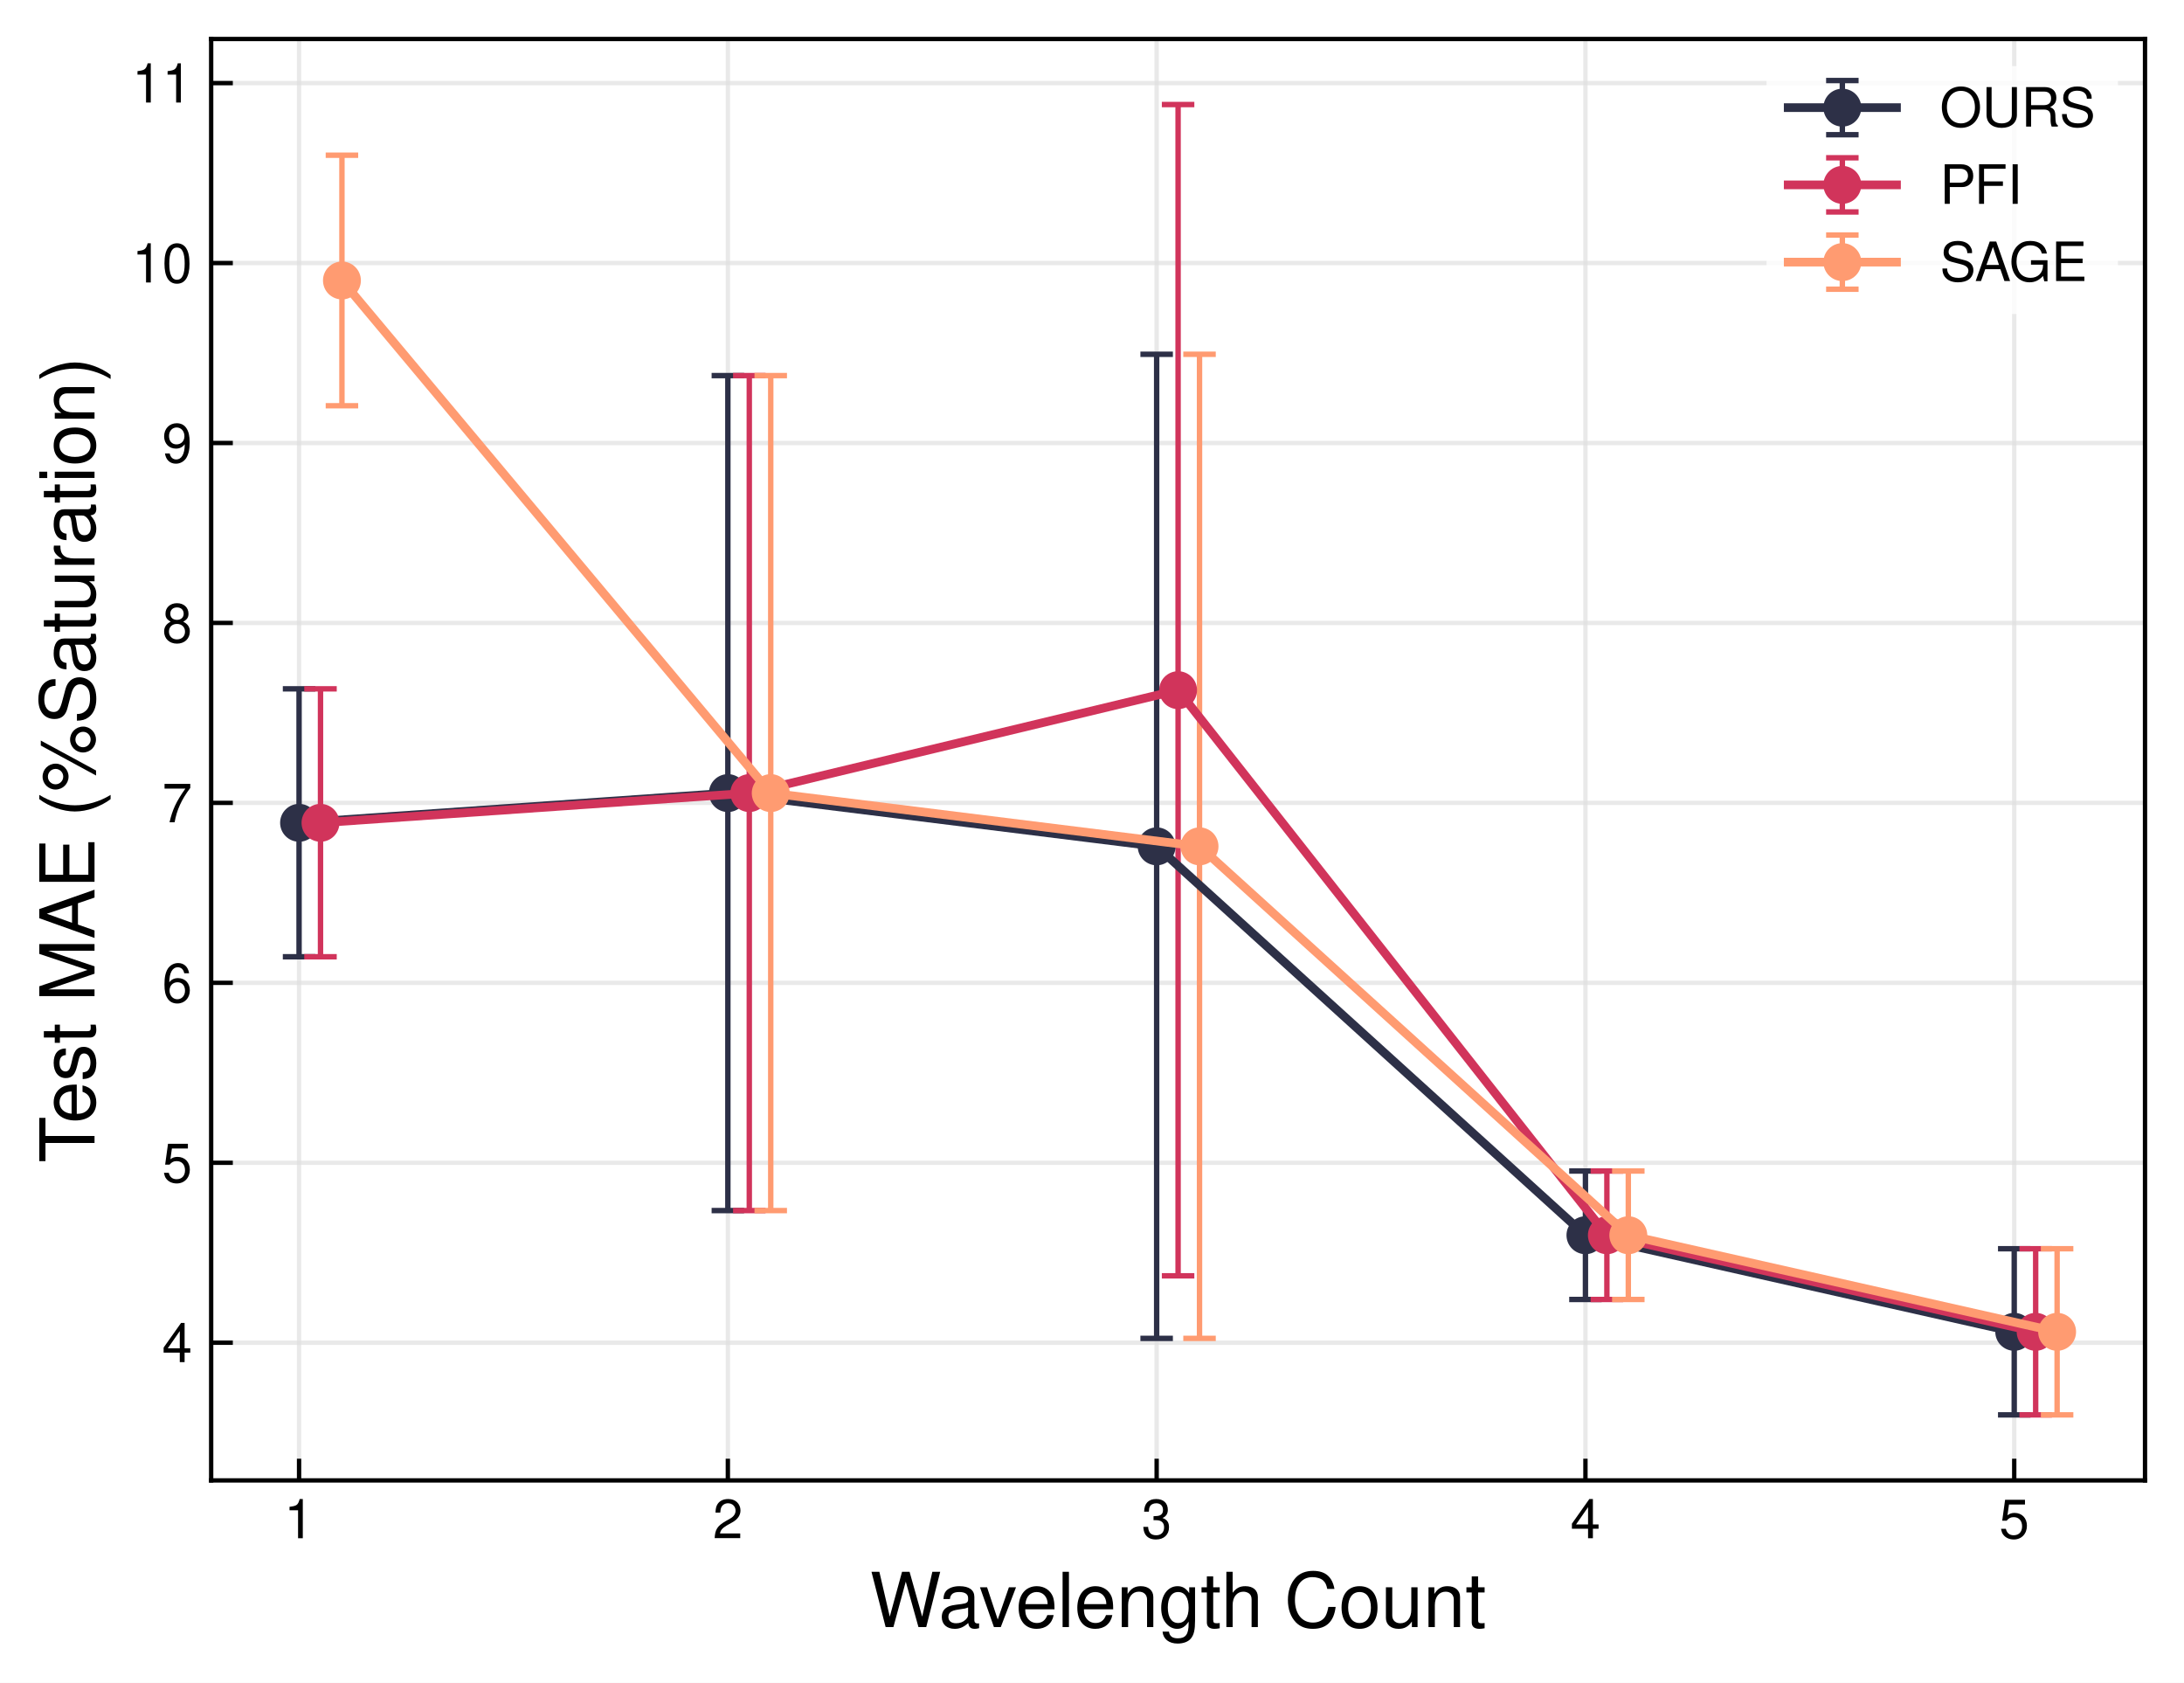
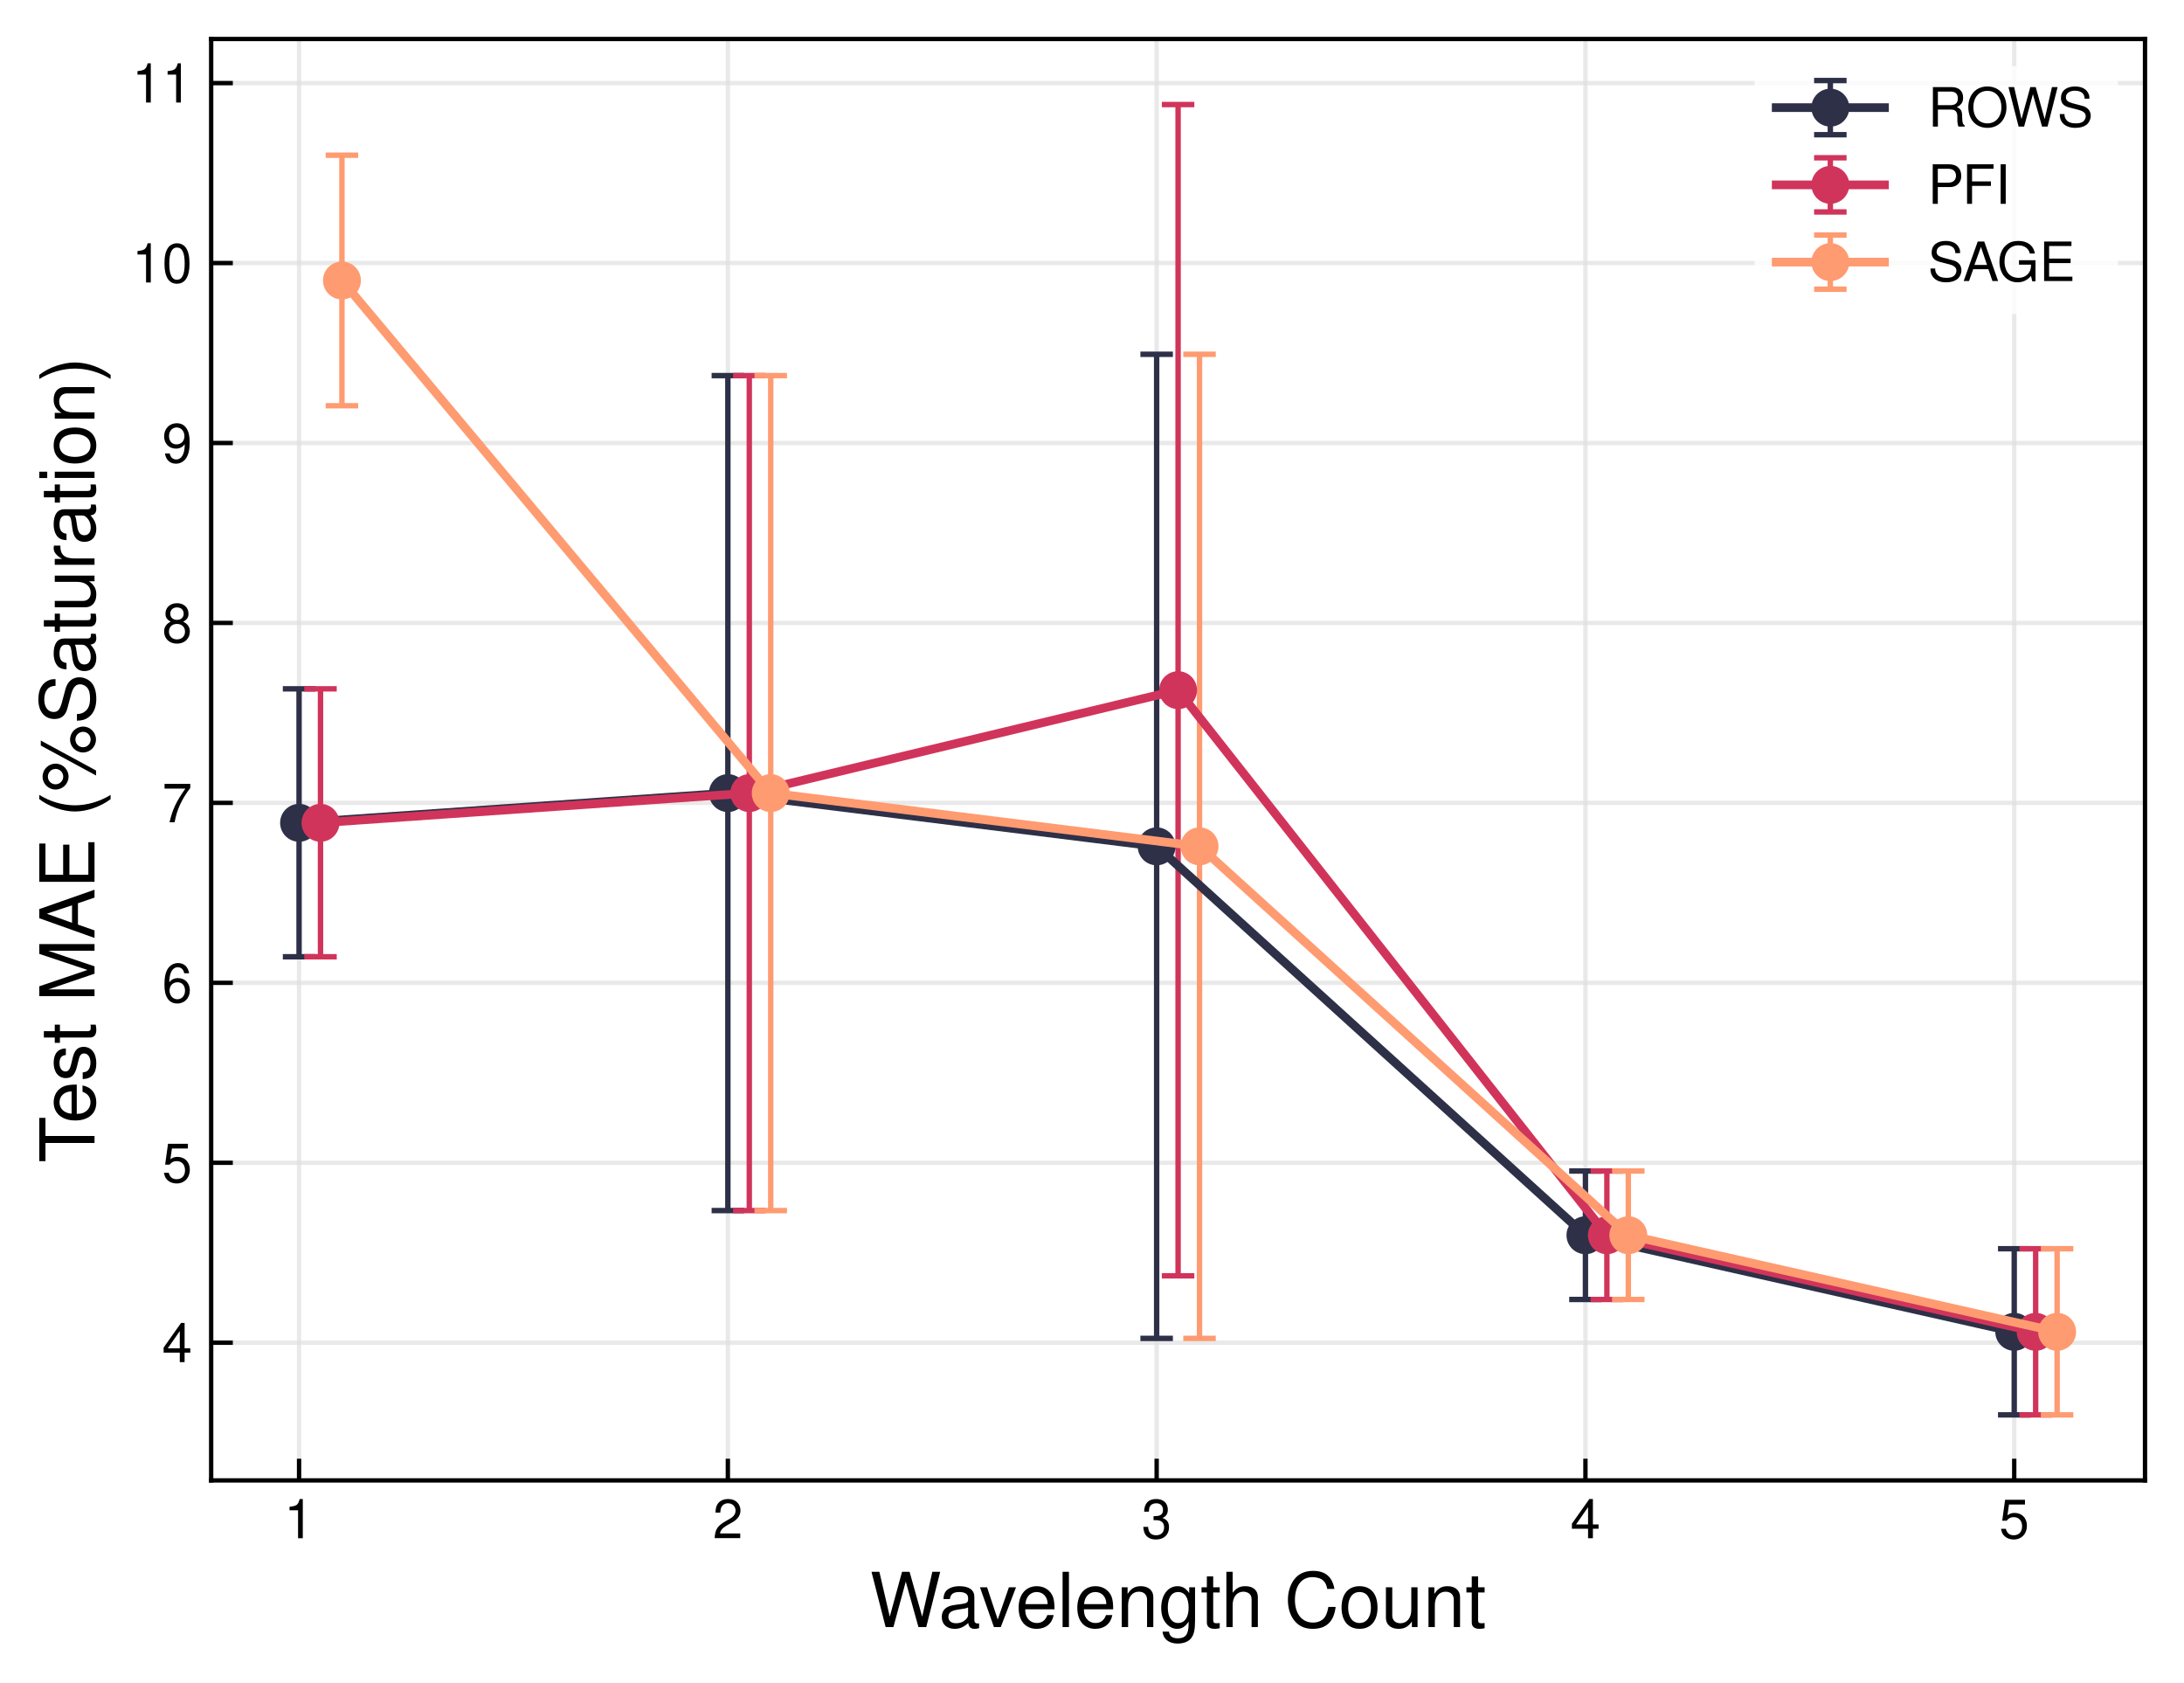
<svg xmlns="http://www.w3.org/2000/svg" xmlns:xlink="http://www.w3.org/1999/xlink" width="403.315pt" height="310.684pt" viewBox="0 0 403.315 310.684" version="1.1">
  <defs>
    <style type="text/css">*{stroke-linejoin: round; stroke-linecap: butt}</style>
  </defs>
  <g id="figure_1">
    <g id="patch_1">
      <path d="M 0 310.684  L 403.315 310.684  L 403.315 0  L 0 0  z " style="fill: #ffffff" />
    </g>
    <g id="axes_1">
      <g id="patch_2">
        <path d="M 38.995 273.312  L 396.115 273.312  L 396.115 7.2  L 38.995 7.2  z " style="fill: #ffffff" />
      </g>
      <g id="matplotlib.axis_1">
        <g id="xtick_1">
          <g id="line2d_1">
-             <path d="M 55.228 273.312  L 55.228 7.2  " clip-path="url(#p31837faec2)" style="fill: none; stroke: #e0e0e0; stroke-opacity: 0.7; stroke-width: 0.8; stroke-linecap: square" />
+             <path d="M 55.228 273.312  L 55.228 7.2  " clip-path="url(#p715083cd5b)" style="fill: none; stroke: #e0e0e0; stroke-opacity: 0.7; stroke-width: 0.8; stroke-linecap: square" />
          </g>
          <g id="line2d_2">
            <defs>
-               <path id="mc4f879bb40" d="M 0 0  L 0 -4  " style="stroke: #000000; stroke-width: 0.8" />
+               <path id="m084e4efa58" d="M 0 0  L 0 -4  " style="stroke: #000000; stroke-width: 0.8" />
            </defs>
            <g>
-               <use xlink:href="#mc4f879bb40" x="55.228" y="273.312" style="stroke: #000000; stroke-width: 0.8" />
+               <use xlink:href="#m084e4efa58" x="55.228" y="273.312" style="stroke: #000000; stroke-width: 0.8" />
            </g>
          </g>
          <g id="text_1">
            <text style="font-size: 10px; font-family: 'Helvetica', 'Arial', sans-serif; text-anchor: middle" x="55.228" y="283.985" transform="rotate(-0 55.22773 283.9854)">1</text>
          </g>
        </g>
        <g id="xtick_2">
          <g id="line2d_3">
-             <path d="M 134.412 273.312  L 134.412 7.2  " clip-path="url(#p31837faec2)" style="fill: none; stroke: #e0e0e0; stroke-opacity: 0.7; stroke-width: 0.8; stroke-linecap: square" />
+             <path d="M 134.412 273.312  L 134.412 7.2  " clip-path="url(#p715083cd5b)" style="fill: none; stroke: #e0e0e0; stroke-opacity: 0.7; stroke-width: 0.8; stroke-linecap: square" />
          </g>
          <g id="line2d_4">
            <g>
-               <use xlink:href="#mc4f879bb40" x="134.412" y="273.312" style="stroke: #000000; stroke-width: 0.8" />
+               <use xlink:href="#m084e4efa58" x="134.412" y="273.312" style="stroke: #000000; stroke-width: 0.8" />
            </g>
          </g>
          <g id="text_2">
            <text style="font-size: 10px; font-family: 'Helvetica', 'Arial', sans-serif; text-anchor: middle" x="134.412" y="283.985" transform="rotate(-0 134.4118 283.9854)">2</text>
          </g>
        </g>
        <g id="xtick_3">
          <g id="line2d_5">
-             <path d="M 213.596 273.312  L 213.596 7.2  " clip-path="url(#p31837faec2)" style="fill: none; stroke: #e0e0e0; stroke-opacity: 0.7; stroke-width: 0.8; stroke-linecap: square" />
+             <path d="M 213.596 273.312  L 213.596 7.2  " clip-path="url(#p715083cd5b)" style="fill: none; stroke: #e0e0e0; stroke-opacity: 0.7; stroke-width: 0.8; stroke-linecap: square" />
          </g>
          <g id="line2d_6">
            <g>
-               <use xlink:href="#mc4f879bb40" x="213.596" y="273.312" style="stroke: #000000; stroke-width: 0.8" />
+               <use xlink:href="#m084e4efa58" x="213.596" y="273.312" style="stroke: #000000; stroke-width: 0.8" />
            </g>
          </g>
          <g id="text_3">
            <text style="font-size: 10px; font-family: 'Helvetica', 'Arial', sans-serif; text-anchor: middle" x="213.596" y="283.985" transform="rotate(-0 213.5958 283.9854)">3</text>
          </g>
        </g>
        <g id="xtick_4">
          <g id="line2d_7">
-             <path d="M 292.78 273.312  L 292.78 7.2  " clip-path="url(#p31837faec2)" style="fill: none; stroke: #e0e0e0; stroke-opacity: 0.7; stroke-width: 0.8; stroke-linecap: square" />
+             <path d="M 292.78 273.312  L 292.78 7.2  " clip-path="url(#p715083cd5b)" style="fill: none; stroke: #e0e0e0; stroke-opacity: 0.7; stroke-width: 0.8; stroke-linecap: square" />
          </g>
          <g id="line2d_8">
            <g>
-               <use xlink:href="#mc4f879bb40" x="292.78" y="273.312" style="stroke: #000000; stroke-width: 0.8" />
+               <use xlink:href="#m084e4efa58" x="292.78" y="273.312" style="stroke: #000000; stroke-width: 0.8" />
            </g>
          </g>
          <g id="text_4">
            <text style="font-size: 10px; font-family: 'Helvetica', 'Arial', sans-serif; text-anchor: middle" x="292.78" y="283.985" transform="rotate(-0 292.7798 283.9854)">4</text>
          </g>
        </g>
        <g id="xtick_5">
          <g id="line2d_9">
-             <path d="M 371.964 273.312  L 371.964 7.2  " clip-path="url(#p31837faec2)" style="fill: none; stroke: #e0e0e0; stroke-opacity: 0.7; stroke-width: 0.8; stroke-linecap: square" />
+             <path d="M 371.964 273.312  L 371.964 7.2  " clip-path="url(#p715083cd5b)" style="fill: none; stroke: #e0e0e0; stroke-opacity: 0.7; stroke-width: 0.8; stroke-linecap: square" />
          </g>
          <g id="line2d_10">
            <g>
-               <use xlink:href="#mc4f879bb40" x="371.964" y="273.312" style="stroke: #000000; stroke-width: 0.8" />
+               <use xlink:href="#m084e4efa58" x="371.964" y="273.312" style="stroke: #000000; stroke-width: 0.8" />
            </g>
          </g>
          <g id="text_5">
            <text style="font-size: 10px; font-family: 'Helvetica', 'Arial', sans-serif; text-anchor: middle" x="371.964" y="283.985" transform="rotate(-0 371.9639 283.9854)">5</text>
          </g>
        </g>
        <g id="text_6">
          <text style="font-size: 14px; font-family: 'Helvetica', 'Arial', sans-serif; text-anchor: middle" x="217.555" y="300.386" transform="rotate(-0 217.555 300.3861)">Wavelength Count</text>
        </g>
      </g>
      <g id="matplotlib.axis_2">
        <g id="ytick_1">
          <g id="line2d_11">
-             <path d="M 38.995 247.889  L 396.115 247.889  " clip-path="url(#p31837faec2)" style="fill: none; stroke: #e0e0e0; stroke-opacity: 0.7; stroke-width: 0.8; stroke-linecap: square" />
+             <path d="M 38.995 247.889  L 396.115 247.889  " clip-path="url(#p715083cd5b)" style="fill: none; stroke: #e0e0e0; stroke-opacity: 0.7; stroke-width: 0.8; stroke-linecap: square" />
          </g>
          <g id="line2d_12">
            <defs>
-               <path id="mb06718df93" d="M 0 0  L 4 0  " style="stroke: #000000; stroke-width: 0.8" />
+               <path id="m6979baf19e" d="M 0 0  L 4 0  " style="stroke: #000000; stroke-width: 0.8" />
            </defs>
            <g>
-               <use xlink:href="#mb06718df93" x="38.995" y="247.889" style="stroke: #000000; stroke-width: 0.8" />
+               <use xlink:href="#m6979baf19e" x="38.995" y="247.889" style="stroke: #000000; stroke-width: 0.8" />
            </g>
          </g>
          <g id="text_7">
            <text style="font-size: 10px; font-family: 'Helvetica', 'Arial', sans-serif; text-anchor: end" x="35.495" y="251.476" transform="rotate(-0 35.495 251.4757)">4</text>
          </g>
        </g>
        <g id="ytick_2">
          <g id="line2d_13">
-             <path d="M 38.995 214.668  L 396.115 214.668  " clip-path="url(#p31837faec2)" style="fill: none; stroke: #e0e0e0; stroke-opacity: 0.7; stroke-width: 0.8; stroke-linecap: square" />
+             <path d="M 38.995 214.668  L 396.115 214.668  " clip-path="url(#p715083cd5b)" style="fill: none; stroke: #e0e0e0; stroke-opacity: 0.7; stroke-width: 0.8; stroke-linecap: square" />
          </g>
          <g id="line2d_14">
            <g>
-               <use xlink:href="#mb06718df93" x="38.995" y="214.668" style="stroke: #000000; stroke-width: 0.8" />
+               <use xlink:href="#m6979baf19e" x="38.995" y="214.668" style="stroke: #000000; stroke-width: 0.8" />
            </g>
          </g>
          <g id="text_8">
            <text style="font-size: 10px; font-family: 'Helvetica', 'Arial', sans-serif; text-anchor: end" x="35.495" y="218.255" transform="rotate(-0 35.495 218.255)">5</text>
          </g>
        </g>
        <g id="ytick_3">
          <g id="line2d_15">
-             <path d="M 38.995 181.448  L 396.115 181.448  " clip-path="url(#p31837faec2)" style="fill: none; stroke: #e0e0e0; stroke-opacity: 0.7; stroke-width: 0.8; stroke-linecap: square" />
+             <path d="M 38.995 181.448  L 396.115 181.448  " clip-path="url(#p715083cd5b)" style="fill: none; stroke: #e0e0e0; stroke-opacity: 0.7; stroke-width: 0.8; stroke-linecap: square" />
          </g>
          <g id="line2d_16">
            <g>
-               <use xlink:href="#mb06718df93" x="38.995" y="181.448" style="stroke: #000000; stroke-width: 0.8" />
+               <use xlink:href="#m6979baf19e" x="38.995" y="181.448" style="stroke: #000000; stroke-width: 0.8" />
            </g>
          </g>
          <g id="text_9">
            <text style="font-size: 10px; font-family: 'Helvetica', 'Arial', sans-serif; text-anchor: end" x="35.495" y="185.034" transform="rotate(-0 35.495 185.0343)">6</text>
          </g>
        </g>
        <g id="ytick_4">
          <g id="line2d_17">
-             <path d="M 38.995 148.227  L 396.115 148.227  " clip-path="url(#p31837faec2)" style="fill: none; stroke: #e0e0e0; stroke-opacity: 0.7; stroke-width: 0.8; stroke-linecap: square" />
+             <path d="M 38.995 148.227  L 396.115 148.227  " clip-path="url(#p715083cd5b)" style="fill: none; stroke: #e0e0e0; stroke-opacity: 0.7; stroke-width: 0.8; stroke-linecap: square" />
          </g>
          <g id="line2d_18">
            <g>
-               <use xlink:href="#mb06718df93" x="38.995" y="148.227" style="stroke: #000000; stroke-width: 0.8" />
+               <use xlink:href="#m6979baf19e" x="38.995" y="148.227" style="stroke: #000000; stroke-width: 0.8" />
            </g>
          </g>
          <g id="text_10">
            <text style="font-size: 10px; font-family: 'Helvetica', 'Arial', sans-serif; text-anchor: end" x="35.495" y="151.814" transform="rotate(-0 35.495 151.8136)">7</text>
          </g>
        </g>
        <g id="ytick_5">
          <g id="line2d_19">
-             <path d="M 38.995 115.006  L 396.115 115.006  " clip-path="url(#p31837faec2)" style="fill: none; stroke: #e0e0e0; stroke-opacity: 0.7; stroke-width: 0.8; stroke-linecap: square" />
+             <path d="M 38.995 115.006  L 396.115 115.006  " clip-path="url(#p715083cd5b)" style="fill: none; stroke: #e0e0e0; stroke-opacity: 0.7; stroke-width: 0.8; stroke-linecap: square" />
          </g>
          <g id="line2d_20">
            <g>
-               <use xlink:href="#mb06718df93" x="38.995" y="115.006" style="stroke: #000000; stroke-width: 0.8" />
+               <use xlink:href="#m6979baf19e" x="38.995" y="115.006" style="stroke: #000000; stroke-width: 0.8" />
            </g>
          </g>
          <g id="text_11">
            <text style="font-size: 10px; font-family: 'Helvetica', 'Arial', sans-serif; text-anchor: end" x="35.495" y="118.593" transform="rotate(-0 35.495 118.5929)">8</text>
          </g>
        </g>
        <g id="ytick_6">
          <g id="line2d_21">
-             <path d="M 38.995 81.785  L 396.115 81.785  " clip-path="url(#p31837faec2)" style="fill: none; stroke: #e0e0e0; stroke-opacity: 0.7; stroke-width: 0.8; stroke-linecap: square" />
+             <path d="M 38.995 81.785  L 396.115 81.785  " clip-path="url(#p715083cd5b)" style="fill: none; stroke: #e0e0e0; stroke-opacity: 0.7; stroke-width: 0.8; stroke-linecap: square" />
          </g>
          <g id="line2d_22">
            <g>
-               <use xlink:href="#mb06718df93" x="38.995" y="81.785" style="stroke: #000000; stroke-width: 0.8" />
+               <use xlink:href="#m6979baf19e" x="38.995" y="81.785" style="stroke: #000000; stroke-width: 0.8" />
            </g>
          </g>
          <g id="text_12">
            <text style="font-size: 10px; font-family: 'Helvetica', 'Arial', sans-serif; text-anchor: end" x="35.495" y="85.372" transform="rotate(-0 35.495 85.37215)">9</text>
          </g>
        </g>
        <g id="ytick_7">
          <g id="line2d_23">
-             <path d="M 38.995 48.565  L 396.115 48.565  " clip-path="url(#p31837faec2)" style="fill: none; stroke: #e0e0e0; stroke-opacity: 0.7; stroke-width: 0.8; stroke-linecap: square" />
+             <path d="M 38.995 48.565  L 396.115 48.565  " clip-path="url(#p715083cd5b)" style="fill: none; stroke: #e0e0e0; stroke-opacity: 0.7; stroke-width: 0.8; stroke-linecap: square" />
          </g>
          <g id="line2d_24">
            <g>
-               <use xlink:href="#mb06718df93" x="38.995" y="48.565" style="stroke: #000000; stroke-width: 0.8" />
+               <use xlink:href="#m6979baf19e" x="38.995" y="48.565" style="stroke: #000000; stroke-width: 0.8" />
            </g>
          </g>
          <g id="text_13">
            <text style="font-size: 10px; font-family: 'Helvetica', 'Arial', sans-serif; text-anchor: end" x="35.495" y="52.151" transform="rotate(-0 35.495 52.15143)">10</text>
          </g>
        </g>
        <g id="ytick_8">
          <g id="line2d_25">
-             <path d="M 38.995 15.344  L 396.115 15.344  " clip-path="url(#p31837faec2)" style="fill: none; stroke: #e0e0e0; stroke-opacity: 0.7; stroke-width: 0.8; stroke-linecap: square" />
+             <path d="M 38.995 15.344  L 396.115 15.344  " clip-path="url(#p715083cd5b)" style="fill: none; stroke: #e0e0e0; stroke-opacity: 0.7; stroke-width: 0.8; stroke-linecap: square" />
          </g>
          <g id="line2d_26">
            <g>
-               <use xlink:href="#mb06718df93" x="38.995" y="15.344" style="stroke: #000000; stroke-width: 0.8" />
+               <use xlink:href="#m6979baf19e" x="38.995" y="15.344" style="stroke: #000000; stroke-width: 0.8" />
            </g>
          </g>
          <g id="text_14">
            <text style="font-size: 10px; font-family: 'Helvetica', 'Arial', sans-serif; text-anchor: end" x="35.495" y="18.931" transform="rotate(-0 35.495 18.93071)">11</text>
          </g>
        </g>
        <g id="text_15">
          <text style="font-size: 14px; font-family: 'Helvetica', 'Arial', sans-serif; text-anchor: middle" x="17.455" y="140.256" transform="rotate(-90 17.455 140.256)">Test MAE (%Saturation)</text>
        </g>
      </g>
      <g id="LineCollection_1">
-         <path d="M 55.228 176.637  L 55.228 127.177  " clip-path="url(#p31837faec2)" style="fill: none; stroke: #2d3047" />
-         <path d="M 134.412 223.498  L 134.412 69.341  " clip-path="url(#p31837faec2)" style="fill: none; stroke: #2d3047" />
-         <path d="M 213.596 247.09  L 213.596 65.411  " clip-path="url(#p31837faec2)" style="fill: none; stroke: #2d3047" />
-         <path d="M 292.78 239.903  L 292.78 216.194  " clip-path="url(#p31837faec2)" style="fill: none; stroke: #2d3047" />
-         <path d="M 371.964 261.216  L 371.964 230.545  " clip-path="url(#p31837faec2)" style="fill: none; stroke: #2d3047" />
+         <path d="M 55.228 176.637  L 55.228 127.177  " clip-path="url(#p715083cd5b)" style="fill: none; stroke: #2d3047" />
+         <path d="M 134.412 223.498  L 134.412 69.341  " clip-path="url(#p715083cd5b)" style="fill: none; stroke: #2d3047" />
+         <path d="M 213.596 247.09  L 213.596 65.411  " clip-path="url(#p715083cd5b)" style="fill: none; stroke: #2d3047" />
+         <path d="M 292.78 239.903  L 292.78 216.194  " clip-path="url(#p715083cd5b)" style="fill: none; stroke: #2d3047" />
+         <path d="M 371.964 261.216  L 371.964 230.545  " clip-path="url(#p715083cd5b)" style="fill: none; stroke: #2d3047" />
      </g>
      <g id="line2d_27">
        <defs>
-           <path id="mf16264086b" d="M 3 0  L -3 -0  " style="stroke: #2d3047" />
-         </defs>
-         <g clip-path="url(#p31837faec2)">
-           <use xlink:href="#mf16264086b" x="55.228" y="176.637" style="fill: #2d3047; stroke: #2d3047" />
-           <use xlink:href="#mf16264086b" x="134.412" y="223.498" style="fill: #2d3047; stroke: #2d3047" />
-           <use xlink:href="#mf16264086b" x="213.596" y="247.09" style="fill: #2d3047; stroke: #2d3047" />
-           <use xlink:href="#mf16264086b" x="292.78" y="239.903" style="fill: #2d3047; stroke: #2d3047" />
-           <use xlink:href="#mf16264086b" x="371.964" y="261.216" style="fill: #2d3047; stroke: #2d3047" />
+           <path id="mcf862ab35f" d="M 3 0  L -3 -0  " style="stroke: #2d3047" />
+         </defs>
+         <g clip-path="url(#p715083cd5b)">
+           <use xlink:href="#mcf862ab35f" x="55.228" y="176.637" style="fill: #2d3047; stroke: #2d3047" />
+           <use xlink:href="#mcf862ab35f" x="134.412" y="223.498" style="fill: #2d3047; stroke: #2d3047" />
+           <use xlink:href="#mcf862ab35f" x="213.596" y="247.09" style="fill: #2d3047; stroke: #2d3047" />
+           <use xlink:href="#mcf862ab35f" x="292.78" y="239.903" style="fill: #2d3047; stroke: #2d3047" />
+           <use xlink:href="#mcf862ab35f" x="371.964" y="261.216" style="fill: #2d3047; stroke: #2d3047" />
        </g>
      </g>
      <g id="line2d_28">
-         <g clip-path="url(#p31837faec2)">
-           <use xlink:href="#mf16264086b" x="55.228" y="127.177" style="fill: #2d3047; stroke: #2d3047" />
-           <use xlink:href="#mf16264086b" x="134.412" y="69.341" style="fill: #2d3047; stroke: #2d3047" />
-           <use xlink:href="#mf16264086b" x="213.596" y="65.411" style="fill: #2d3047; stroke: #2d3047" />
-           <use xlink:href="#mf16264086b" x="292.78" y="216.194" style="fill: #2d3047; stroke: #2d3047" />
-           <use xlink:href="#mf16264086b" x="371.964" y="230.545" style="fill: #2d3047; stroke: #2d3047" />
+         <g clip-path="url(#p715083cd5b)">
+           <use xlink:href="#mcf862ab35f" x="55.228" y="127.177" style="fill: #2d3047; stroke: #2d3047" />
+           <use xlink:href="#mcf862ab35f" x="134.412" y="69.341" style="fill: #2d3047; stroke: #2d3047" />
+           <use xlink:href="#mcf862ab35f" x="213.596" y="65.411" style="fill: #2d3047; stroke: #2d3047" />
+           <use xlink:href="#mcf862ab35f" x="292.78" y="216.194" style="fill: #2d3047; stroke: #2d3047" />
+           <use xlink:href="#mcf862ab35f" x="371.964" y="230.545" style="fill: #2d3047; stroke: #2d3047" />
        </g>
      </g>
      <g id="LineCollection_2">
-         <path d="M 59.187 176.637  L 59.187 127.177  " clip-path="url(#p31837faec2)" style="fill: none; stroke: #d1345b" />
-         <path d="M 138.371 223.498  L 138.371 69.341  " clip-path="url(#p31837faec2)" style="fill: none; stroke: #d1345b" />
-         <path d="M 217.555 235.544  L 217.555 19.296  " clip-path="url(#p31837faec2)" style="fill: none; stroke: #d1345b" />
-         <path d="M 296.739 239.903  L 296.739 216.194  " clip-path="url(#p31837faec2)" style="fill: none; stroke: #d1345b" />
-         <path d="M 375.923 261.216  L 375.923 230.545  " clip-path="url(#p31837faec2)" style="fill: none; stroke: #d1345b" />
+         <path d="M 59.187 176.637  L 59.187 127.177  " clip-path="url(#p715083cd5b)" style="fill: none; stroke: #d1345b" />
+         <path d="M 138.371 223.498  L 138.371 69.341  " clip-path="url(#p715083cd5b)" style="fill: none; stroke: #d1345b" />
+         <path d="M 217.555 235.544  L 217.555 19.296  " clip-path="url(#p715083cd5b)" style="fill: none; stroke: #d1345b" />
+         <path d="M 296.739 239.903  L 296.739 216.194  " clip-path="url(#p715083cd5b)" style="fill: none; stroke: #d1345b" />
+         <path d="M 375.923 261.216  L 375.923 230.545  " clip-path="url(#p715083cd5b)" style="fill: none; stroke: #d1345b" />
      </g>
      <g id="line2d_29">
        <defs>
-           <path id="m8b74b6b28a" d="M 3 0  L -3 -0  " style="stroke: #d1345b" />
-         </defs>
-         <g clip-path="url(#p31837faec2)">
-           <use xlink:href="#m8b74b6b28a" x="59.187" y="176.637" style="fill: #d1345b; stroke: #d1345b" />
-           <use xlink:href="#m8b74b6b28a" x="138.371" y="223.498" style="fill: #d1345b; stroke: #d1345b" />
-           <use xlink:href="#m8b74b6b28a" x="217.555" y="235.544" style="fill: #d1345b; stroke: #d1345b" />
-           <use xlink:href="#m8b74b6b28a" x="296.739" y="239.903" style="fill: #d1345b; stroke: #d1345b" />
-           <use xlink:href="#m8b74b6b28a" x="375.923" y="261.216" style="fill: #d1345b; stroke: #d1345b" />
+           <path id="m6b855c349b" d="M 3 0  L -3 -0  " style="stroke: #d1345b" />
+         </defs>
+         <g clip-path="url(#p715083cd5b)">
+           <use xlink:href="#m6b855c349b" x="59.187" y="176.637" style="fill: #d1345b; stroke: #d1345b" />
+           <use xlink:href="#m6b855c349b" x="138.371" y="223.498" style="fill: #d1345b; stroke: #d1345b" />
+           <use xlink:href="#m6b855c349b" x="217.555" y="235.544" style="fill: #d1345b; stroke: #d1345b" />
+           <use xlink:href="#m6b855c349b" x="296.739" y="239.903" style="fill: #d1345b; stroke: #d1345b" />
+           <use xlink:href="#m6b855c349b" x="375.923" y="261.216" style="fill: #d1345b; stroke: #d1345b" />
        </g>
      </g>
      <g id="line2d_30">
-         <g clip-path="url(#p31837faec2)">
-           <use xlink:href="#m8b74b6b28a" x="59.187" y="127.177" style="fill: #d1345b; stroke: #d1345b" />
-           <use xlink:href="#m8b74b6b28a" x="138.371" y="69.341" style="fill: #d1345b; stroke: #d1345b" />
-           <use xlink:href="#m8b74b6b28a" x="217.555" y="19.296" style="fill: #d1345b; stroke: #d1345b" />
-           <use xlink:href="#m8b74b6b28a" x="296.739" y="216.194" style="fill: #d1345b; stroke: #d1345b" />
-           <use xlink:href="#m8b74b6b28a" x="375.923" y="230.545" style="fill: #d1345b; stroke: #d1345b" />
+         <g clip-path="url(#p715083cd5b)">
+           <use xlink:href="#m6b855c349b" x="59.187" y="127.177" style="fill: #d1345b; stroke: #d1345b" />
+           <use xlink:href="#m6b855c349b" x="138.371" y="69.341" style="fill: #d1345b; stroke: #d1345b" />
+           <use xlink:href="#m6b855c349b" x="217.555" y="19.296" style="fill: #d1345b; stroke: #d1345b" />
+           <use xlink:href="#m6b855c349b" x="296.739" y="216.194" style="fill: #d1345b; stroke: #d1345b" />
+           <use xlink:href="#m6b855c349b" x="375.923" y="230.545" style="fill: #d1345b; stroke: #d1345b" />
        </g>
      </g>
      <g id="LineCollection_3">
-         <path d="M 63.146 74.909  L 63.146 28.654  " clip-path="url(#p31837faec2)" style="fill: none; stroke: #ff9b71" />
-         <path d="M 142.33 223.498  L 142.33 69.341  " clip-path="url(#p31837faec2)" style="fill: none; stroke: #ff9b71" />
-         <path d="M 221.514 247.09  L 221.514 65.411  " clip-path="url(#p31837faec2)" style="fill: none; stroke: #ff9b71" />
-         <path d="M 300.698 239.903  L 300.698 216.194  " clip-path="url(#p31837faec2)" style="fill: none; stroke: #ff9b71" />
-         <path d="M 379.882 261.216  L 379.882 230.545  " clip-path="url(#p31837faec2)" style="fill: none; stroke: #ff9b71" />
+         <path d="M 63.146 74.909  L 63.146 28.654  " clip-path="url(#p715083cd5b)" style="fill: none; stroke: #ff9b71" />
+         <path d="M 142.33 223.498  L 142.33 69.341  " clip-path="url(#p715083cd5b)" style="fill: none; stroke: #ff9b71" />
+         <path d="M 221.514 247.09  L 221.514 65.411  " clip-path="url(#p715083cd5b)" style="fill: none; stroke: #ff9b71" />
+         <path d="M 300.698 239.903  L 300.698 216.194  " clip-path="url(#p715083cd5b)" style="fill: none; stroke: #ff9b71" />
+         <path d="M 379.882 261.216  L 379.882 230.545  " clip-path="url(#p715083cd5b)" style="fill: none; stroke: #ff9b71" />
      </g>
      <g id="line2d_31">
        <defs>
-           <path id="m051bbc0928" d="M 3 0  L -3 -0  " style="stroke: #ff9b71" />
-         </defs>
-         <g clip-path="url(#p31837faec2)">
-           <use xlink:href="#m051bbc0928" x="63.146" y="74.909" style="fill: #ff9b71; stroke: #ff9b71" />
-           <use xlink:href="#m051bbc0928" x="142.33" y="223.498" style="fill: #ff9b71; stroke: #ff9b71" />
-           <use xlink:href="#m051bbc0928" x="221.514" y="247.09" style="fill: #ff9b71; stroke: #ff9b71" />
-           <use xlink:href="#m051bbc0928" x="300.698" y="239.903" style="fill: #ff9b71; stroke: #ff9b71" />
-           <use xlink:href="#m051bbc0928" x="379.882" y="261.216" style="fill: #ff9b71; stroke: #ff9b71" />
+           <path id="m7e8e1e26d3" d="M 3 0  L -3 -0  " style="stroke: #ff9b71" />
+         </defs>
+         <g clip-path="url(#p715083cd5b)">
+           <use xlink:href="#m7e8e1e26d3" x="63.146" y="74.909" style="fill: #ff9b71; stroke: #ff9b71" />
+           <use xlink:href="#m7e8e1e26d3" x="142.33" y="223.498" style="fill: #ff9b71; stroke: #ff9b71" />
+           <use xlink:href="#m7e8e1e26d3" x="221.514" y="247.09" style="fill: #ff9b71; stroke: #ff9b71" />
+           <use xlink:href="#m7e8e1e26d3" x="300.698" y="239.903" style="fill: #ff9b71; stroke: #ff9b71" />
+           <use xlink:href="#m7e8e1e26d3" x="379.882" y="261.216" style="fill: #ff9b71; stroke: #ff9b71" />
        </g>
      </g>
      <g id="line2d_32">
-         <g clip-path="url(#p31837faec2)">
-           <use xlink:href="#m051bbc0928" x="63.146" y="28.654" style="fill: #ff9b71; stroke: #ff9b71" />
-           <use xlink:href="#m051bbc0928" x="142.33" y="69.341" style="fill: #ff9b71; stroke: #ff9b71" />
-           <use xlink:href="#m051bbc0928" x="221.514" y="65.411" style="fill: #ff9b71; stroke: #ff9b71" />
-           <use xlink:href="#m051bbc0928" x="300.698" y="216.194" style="fill: #ff9b71; stroke: #ff9b71" />
-           <use xlink:href="#m051bbc0928" x="379.882" y="230.545" style="fill: #ff9b71; stroke: #ff9b71" />
+         <g clip-path="url(#p715083cd5b)">
+           <use xlink:href="#m7e8e1e26d3" x="63.146" y="28.654" style="fill: #ff9b71; stroke: #ff9b71" />
+           <use xlink:href="#m7e8e1e26d3" x="142.33" y="69.341" style="fill: #ff9b71; stroke: #ff9b71" />
+           <use xlink:href="#m7e8e1e26d3" x="221.514" y="65.411" style="fill: #ff9b71; stroke: #ff9b71" />
+           <use xlink:href="#m7e8e1e26d3" x="300.698" y="216.194" style="fill: #ff9b71; stroke: #ff9b71" />
+           <use xlink:href="#m7e8e1e26d3" x="379.882" y="230.545" style="fill: #ff9b71; stroke: #ff9b71" />
        </g>
      </g>
      <g id="line2d_33">
-         <path d="M 55.228 151.907  L 134.412 146.42  L 213.596 156.251  L 292.78 228.048  L 371.964 245.88  " clip-path="url(#p31837faec2)" style="fill: none; stroke: #2d3047; stroke-width: 1.6; stroke-linecap: square" />
-         <defs>
-           <path id="mfe8b133f01" d="M 0 3  C 0.796 3 1.559 2.684 2.121 2.121  C 2.684 1.559 3 0.796 3 0  C 3 -0.796 2.684 -1.559 2.121 -2.121  C 1.559 -2.684 0.796 -3 0 -3  C -0.796 -3 -1.559 -2.684 -2.121 -2.121  C -2.684 -1.559 -3 -0.796 -3 0  C -3 0.796 -2.684 1.559 -2.121 2.121  C -1.559 2.684 -0.796 3 0 3  z " style="stroke: #2d3047" />
-         </defs>
-         <g clip-path="url(#p31837faec2)">
-           <use xlink:href="#mfe8b133f01" x="55.228" y="151.907" style="fill: #2d3047; stroke: #2d3047" />
-           <use xlink:href="#mfe8b133f01" x="134.412" y="146.42" style="fill: #2d3047; stroke: #2d3047" />
-           <use xlink:href="#mfe8b133f01" x="213.596" y="156.251" style="fill: #2d3047; stroke: #2d3047" />
-           <use xlink:href="#mfe8b133f01" x="292.78" y="228.048" style="fill: #2d3047; stroke: #2d3047" />
-           <use xlink:href="#mfe8b133f01" x="371.964" y="245.88" style="fill: #2d3047; stroke: #2d3047" />
+         <path d="M 55.228 151.907  L 134.412 146.42  L 213.596 156.251  L 292.78 228.048  L 371.964 245.88  " clip-path="url(#p715083cd5b)" style="fill: none; stroke: #2d3047; stroke-width: 1.6; stroke-linecap: square" />
+         <defs>
+           <path id="mfbcb2e0822" d="M 0 3  C 0.796 3 1.559 2.684 2.121 2.121  C 2.684 1.559 3 0.796 3 0  C 3 -0.796 2.684 -1.559 2.121 -2.121  C 1.559 -2.684 0.796 -3 0 -3  C -0.796 -3 -1.559 -2.684 -2.121 -2.121  C -2.684 -1.559 -3 -0.796 -3 0  C -3 0.796 -2.684 1.559 -2.121 2.121  C -1.559 2.684 -0.796 3 0 3  z " style="stroke: #2d3047" />
+         </defs>
+         <g clip-path="url(#p715083cd5b)">
+           <use xlink:href="#mfbcb2e0822" x="55.228" y="151.907" style="fill: #2d3047; stroke: #2d3047" />
+           <use xlink:href="#mfbcb2e0822" x="134.412" y="146.42" style="fill: #2d3047; stroke: #2d3047" />
+           <use xlink:href="#mfbcb2e0822" x="213.596" y="156.251" style="fill: #2d3047; stroke: #2d3047" />
+           <use xlink:href="#mfbcb2e0822" x="292.78" y="228.048" style="fill: #2d3047; stroke: #2d3047" />
+           <use xlink:href="#mfbcb2e0822" x="371.964" y="245.88" style="fill: #2d3047; stroke: #2d3047" />
        </g>
      </g>
      <g id="line2d_34">
-         <path d="M 59.187 151.907  L 138.371 146.42  L 217.555 127.42  L 296.739 228.048  L 375.923 245.88  " clip-path="url(#p31837faec2)" style="fill: none; stroke: #d1345b; stroke-width: 1.6; stroke-linecap: square" />
-         <defs>
-           <path id="mb1055db1c2" d="M 0 3  C 0.796 3 1.559 2.684 2.121 2.121  C 2.684 1.559 3 0.796 3 0  C 3 -0.796 2.684 -1.559 2.121 -2.121  C 1.559 -2.684 0.796 -3 0 -3  C -0.796 -3 -1.559 -2.684 -2.121 -2.121  C -2.684 -1.559 -3 -0.796 -3 0  C -3 0.796 -2.684 1.559 -2.121 2.121  C -1.559 2.684 -0.796 3 0 3  z " style="stroke: #d1345b" />
-         </defs>
-         <g clip-path="url(#p31837faec2)">
-           <use xlink:href="#mb1055db1c2" x="59.187" y="151.907" style="fill: #d1345b; stroke: #d1345b" />
-           <use xlink:href="#mb1055db1c2" x="138.371" y="146.42" style="fill: #d1345b; stroke: #d1345b" />
-           <use xlink:href="#mb1055db1c2" x="217.555" y="127.42" style="fill: #d1345b; stroke: #d1345b" />
-           <use xlink:href="#mb1055db1c2" x="296.739" y="228.048" style="fill: #d1345b; stroke: #d1345b" />
-           <use xlink:href="#mb1055db1c2" x="375.923" y="245.88" style="fill: #d1345b; stroke: #d1345b" />
+         <path d="M 59.187 151.907  L 138.371 146.42  L 217.555 127.42  L 296.739 228.048  L 375.923 245.88  " clip-path="url(#p715083cd5b)" style="fill: none; stroke: #d1345b; stroke-width: 1.6; stroke-linecap: square" />
+         <defs>
+           <path id="m2b9b5881c1" d="M 0 3  C 0.796 3 1.559 2.684 2.121 2.121  C 2.684 1.559 3 0.796 3 0  C 3 -0.796 2.684 -1.559 2.121 -2.121  C 1.559 -2.684 0.796 -3 0 -3  C -0.796 -3 -1.559 -2.684 -2.121 -2.121  C -2.684 -1.559 -3 -0.796 -3 0  C -3 0.796 -2.684 1.559 -2.121 2.121  C -1.559 2.684 -0.796 3 0 3  z " style="stroke: #d1345b" />
+         </defs>
+         <g clip-path="url(#p715083cd5b)">
+           <use xlink:href="#m2b9b5881c1" x="59.187" y="151.907" style="fill: #d1345b; stroke: #d1345b" />
+           <use xlink:href="#m2b9b5881c1" x="138.371" y="146.42" style="fill: #d1345b; stroke: #d1345b" />
+           <use xlink:href="#m2b9b5881c1" x="217.555" y="127.42" style="fill: #d1345b; stroke: #d1345b" />
+           <use xlink:href="#m2b9b5881c1" x="296.739" y="228.048" style="fill: #d1345b; stroke: #d1345b" />
+           <use xlink:href="#m2b9b5881c1" x="375.923" y="245.88" style="fill: #d1345b; stroke: #d1345b" />
        </g>
      </g>
      <g id="line2d_35">
-         <path d="M 63.146 51.782  L 142.33 146.42  L 221.514 156.251  L 300.698 228.048  L 379.882 245.88  " clip-path="url(#p31837faec2)" style="fill: none; stroke: #ff9b71; stroke-width: 1.6; stroke-linecap: square" />
-         <defs>
-           <path id="m08444b97e4" d="M 0 3  C 0.796 3 1.559 2.684 2.121 2.121  C 2.684 1.559 3 0.796 3 0  C 3 -0.796 2.684 -1.559 2.121 -2.121  C 1.559 -2.684 0.796 -3 0 -3  C -0.796 -3 -1.559 -2.684 -2.121 -2.121  C -2.684 -1.559 -3 -0.796 -3 0  C -3 0.796 -2.684 1.559 -2.121 2.121  C -1.559 2.684 -0.796 3 0 3  z " style="stroke: #ff9b71" />
-         </defs>
-         <g clip-path="url(#p31837faec2)">
-           <use xlink:href="#m08444b97e4" x="63.146" y="51.782" style="fill: #ff9b71; stroke: #ff9b71" />
-           <use xlink:href="#m08444b97e4" x="142.33" y="146.42" style="fill: #ff9b71; stroke: #ff9b71" />
-           <use xlink:href="#m08444b97e4" x="221.514" y="156.251" style="fill: #ff9b71; stroke: #ff9b71" />
-           <use xlink:href="#m08444b97e4" x="300.698" y="228.048" style="fill: #ff9b71; stroke: #ff9b71" />
-           <use xlink:href="#m08444b97e4" x="379.882" y="245.88" style="fill: #ff9b71; stroke: #ff9b71" />
+         <path d="M 63.146 51.782  L 142.33 146.42  L 221.514 156.251  L 300.698 228.048  L 379.882 245.88  " clip-path="url(#p715083cd5b)" style="fill: none; stroke: #ff9b71; stroke-width: 1.6; stroke-linecap: square" />
+         <defs>
+           <path id="mb0347a6c0c" d="M 0 3  C 0.796 3 1.559 2.684 2.121 2.121  C 2.684 1.559 3 0.796 3 0  C 3 -0.796 2.684 -1.559 2.121 -2.121  C 1.559 -2.684 0.796 -3 0 -3  C -0.796 -3 -1.559 -2.684 -2.121 -2.121  C -2.684 -1.559 -3 -0.796 -3 0  C -3 0.796 -2.684 1.559 -2.121 2.121  C -1.559 2.684 -0.796 3 0 3  z " style="stroke: #ff9b71" />
+         </defs>
+         <g clip-path="url(#p715083cd5b)">
+           <use xlink:href="#mb0347a6c0c" x="63.146" y="51.782" style="fill: #ff9b71; stroke: #ff9b71" />
+           <use xlink:href="#mb0347a6c0c" x="142.33" y="146.42" style="fill: #ff9b71; stroke: #ff9b71" />
+           <use xlink:href="#mb0347a6c0c" x="221.514" y="156.251" style="fill: #ff9b71; stroke: #ff9b71" />
+           <use xlink:href="#mb0347a6c0c" x="300.698" y="228.048" style="fill: #ff9b71; stroke: #ff9b71" />
+           <use xlink:href="#mb0347a6c0c" x="379.882" y="245.88" style="fill: #ff9b71; stroke: #ff9b71" />
        </g>
      </g>
      <g id="patch_3">
        <path d="M 38.995 273.312  L 38.995 7.2  " style="fill: none; stroke: #000000; stroke-width: 0.8; stroke-linejoin: miter; stroke-linecap: square" />
      </g>
      <g id="patch_4">
        <path d="M 396.115 273.312  L 396.115 7.2  " style="fill: none; stroke: #000000; stroke-width: 0.8; stroke-linejoin: miter; stroke-linecap: square" />
      </g>
      <g id="patch_5">
        <path d="M 38.995 273.312  L 396.115 273.312  " style="fill: none; stroke: #000000; stroke-width: 0.8; stroke-linejoin: miter; stroke-linecap: square" />
      </g>
      <g id="patch_6">
        <path d="M 38.995 7.2  L 396.115 7.2  " style="fill: none; stroke: #000000; stroke-width: 0.8; stroke-linejoin: miter; stroke-linecap: square" />
      </g>
      <g id="legend_1">
        <g id="patch_7">
-           <path d="M 328.223 57.973  L 389.115 57.973  Q 391.115 57.973 391.115 55.973  L 391.115 14.2  Q 391.115 12.2 389.115 12.2  L 328.223 12.2  Q 326.223 12.2 326.223 14.2  L 326.223 55.973  Q 326.223 57.973 328.223 57.973  z " style="fill: #ffffff; opacity: 0.8" />
+           <path d="M 326.006 57.973  L 389.115 57.973  Q 391.115 57.973 391.115 55.973  L 391.115 14.2  Q 391.115 12.2 389.115 12.2  L 326.006 12.2  Q 324.006 12.2 324.006 14.2  L 324.006 55.973  Q 324.006 57.973 326.006 57.973  z " style="fill: #ffffff; opacity: 0.8" />
        </g>
        <g id="LineCollection_4">
-           <path d="M 340.223 24.873  L 340.223 14.873  " style="fill: none; stroke: #2d3047" />
+           <path d="M 338.006 24.873  L 338.006 14.873  " style="fill: none; stroke: #2d3047" />
        </g>
        <g id="line2d_36">
          <g>
-             <use xlink:href="#mf16264086b" x="340.223" y="24.873" style="fill: #2d3047; stroke: #2d3047" />
+             <use xlink:href="#mcf862ab35f" x="338.006" y="24.873" style="fill: #2d3047; stroke: #2d3047" />
          </g>
        </g>
        <g id="line2d_37">
          <g>
-             <use xlink:href="#mf16264086b" x="340.223" y="14.873" style="fill: #2d3047; stroke: #2d3047" />
+             <use xlink:href="#mcf862ab35f" x="338.006" y="14.873" style="fill: #2d3047; stroke: #2d3047" />
          </g>
        </g>
        <g id="line2d_38">
-           <path d="M 330.223 19.873  L 350.223 19.873  " style="fill: none; stroke: #2d3047; stroke-width: 1.6; stroke-linecap: square" />
+           <path d="M 328.006 19.873  L 348.006 19.873  " style="fill: none; stroke: #2d3047; stroke-width: 1.6; stroke-linecap: square" />
        </g>
        <g id="line2d_39">
          <g>
-             <use xlink:href="#mfe8b133f01" x="340.223" y="19.873" style="fill: #2d3047; stroke: #2d3047" />
+             <use xlink:href="#mfbcb2e0822" x="338.006" y="19.873" style="fill: #2d3047; stroke: #2d3047" />
          </g>
        </g>
        <g id="text_16">
-           <text style="font-size: 10px; font-family: 'Helvetica', 'Arial', sans-serif; text-anchor: start" x="358.223" y="23.373" transform="rotate(-0 358.2228 23.37344)">OURS</text>
+           <text style="font-size: 10px; font-family: 'Helvetica', 'Arial', sans-serif; text-anchor: start" x="356.006" y="23.373" transform="rotate(-0 356.0056 23.37344)">ROWS</text>
        </g>
        <g id="LineCollection_5">
-           <path d="M 340.223 39.131  L 340.223 29.131  " style="fill: none; stroke: #d1345b" />
+           <path d="M 338.006 39.131  L 338.006 29.131  " style="fill: none; stroke: #d1345b" />
        </g>
        <g id="line2d_40">
          <g>
-             <use xlink:href="#m8b74b6b28a" x="340.223" y="39.131" style="fill: #d1345b; stroke: #d1345b" />
+             <use xlink:href="#m6b855c349b" x="338.006" y="39.131" style="fill: #d1345b; stroke: #d1345b" />
          </g>
        </g>
        <g id="line2d_41">
          <g>
-             <use xlink:href="#m8b74b6b28a" x="340.223" y="29.131" style="fill: #d1345b; stroke: #d1345b" />
+             <use xlink:href="#m6b855c349b" x="338.006" y="29.131" style="fill: #d1345b; stroke: #d1345b" />
          </g>
        </g>
        <g id="line2d_42">
-           <path d="M 330.223 34.131  L 350.223 34.131  " style="fill: none; stroke: #d1345b; stroke-width: 1.6; stroke-linecap: square" />
+           <path d="M 328.006 34.131  L 348.006 34.131  " style="fill: none; stroke: #d1345b; stroke-width: 1.6; stroke-linecap: square" />
        </g>
        <g id="line2d_43">
          <g>
-             <use xlink:href="#mb1055db1c2" x="340.223" y="34.131" style="fill: #d1345b; stroke: #d1345b" />
+             <use xlink:href="#m2b9b5881c1" x="338.006" y="34.131" style="fill: #d1345b; stroke: #d1345b" />
          </g>
        </g>
        <g id="text_17">
-           <text style="font-size: 10px; font-family: 'Helvetica', 'Arial', sans-serif; text-anchor: start" x="358.223" y="37.631" transform="rotate(-0 358.2228 37.63125)">PFI</text>
+           <text style="font-size: 10px; font-family: 'Helvetica', 'Arial', sans-serif; text-anchor: start" x="356.006" y="37.631" transform="rotate(-0 356.0056 37.63125)">PFI</text>
        </g>
        <g id="LineCollection_6">
-           <path d="M 340.223 53.389  L 340.223 43.389  " style="fill: none; stroke: #ff9b71" />
+           <path d="M 338.006 53.389  L 338.006 43.389  " style="fill: none; stroke: #ff9b71" />
        </g>
        <g id="line2d_44">
          <g>
-             <use xlink:href="#m051bbc0928" x="340.223" y="53.389" style="fill: #ff9b71; stroke: #ff9b71" />
+             <use xlink:href="#m7e8e1e26d3" x="338.006" y="53.389" style="fill: #ff9b71; stroke: #ff9b71" />
          </g>
        </g>
        <g id="line2d_45">
          <g>
-             <use xlink:href="#m051bbc0928" x="340.223" y="43.389" style="fill: #ff9b71; stroke: #ff9b71" />
+             <use xlink:href="#m7e8e1e26d3" x="338.006" y="43.389" style="fill: #ff9b71; stroke: #ff9b71" />
          </g>
        </g>
        <g id="line2d_46">
-           <path d="M 330.223 48.389  L 350.223 48.389  " style="fill: none; stroke: #ff9b71; stroke-width: 1.6; stroke-linecap: square" />
+           <path d="M 328.006 48.389  L 348.006 48.389  " style="fill: none; stroke: #ff9b71; stroke-width: 1.6; stroke-linecap: square" />
        </g>
        <g id="line2d_47">
          <g>
-             <use xlink:href="#m08444b97e4" x="340.223" y="48.389" style="fill: #ff9b71; stroke: #ff9b71" />
+             <use xlink:href="#mb0347a6c0c" x="338.006" y="48.389" style="fill: #ff9b71; stroke: #ff9b71" />
          </g>
        </g>
        <g id="text_18">
-           <text style="font-size: 10px; font-family: 'Helvetica', 'Arial', sans-serif; text-anchor: start" x="358.223" y="51.889" transform="rotate(-0 358.2228 51.88906)">SAGE</text>
+           <text style="font-size: 10px; font-family: 'Helvetica', 'Arial', sans-serif; text-anchor: start" x="356.006" y="51.889" transform="rotate(-0 356.0056 51.88906)">SAGE</text>
        </g>
      </g>
    </g>
  </g>
  <defs>
-     <clipPath id="p31837faec2">
+     <clipPath id="p715083cd5b">
      <rect x="38.995" y="7.2" width="357.12" height="266.112" />
    </clipPath>
  </defs>
</svg>
